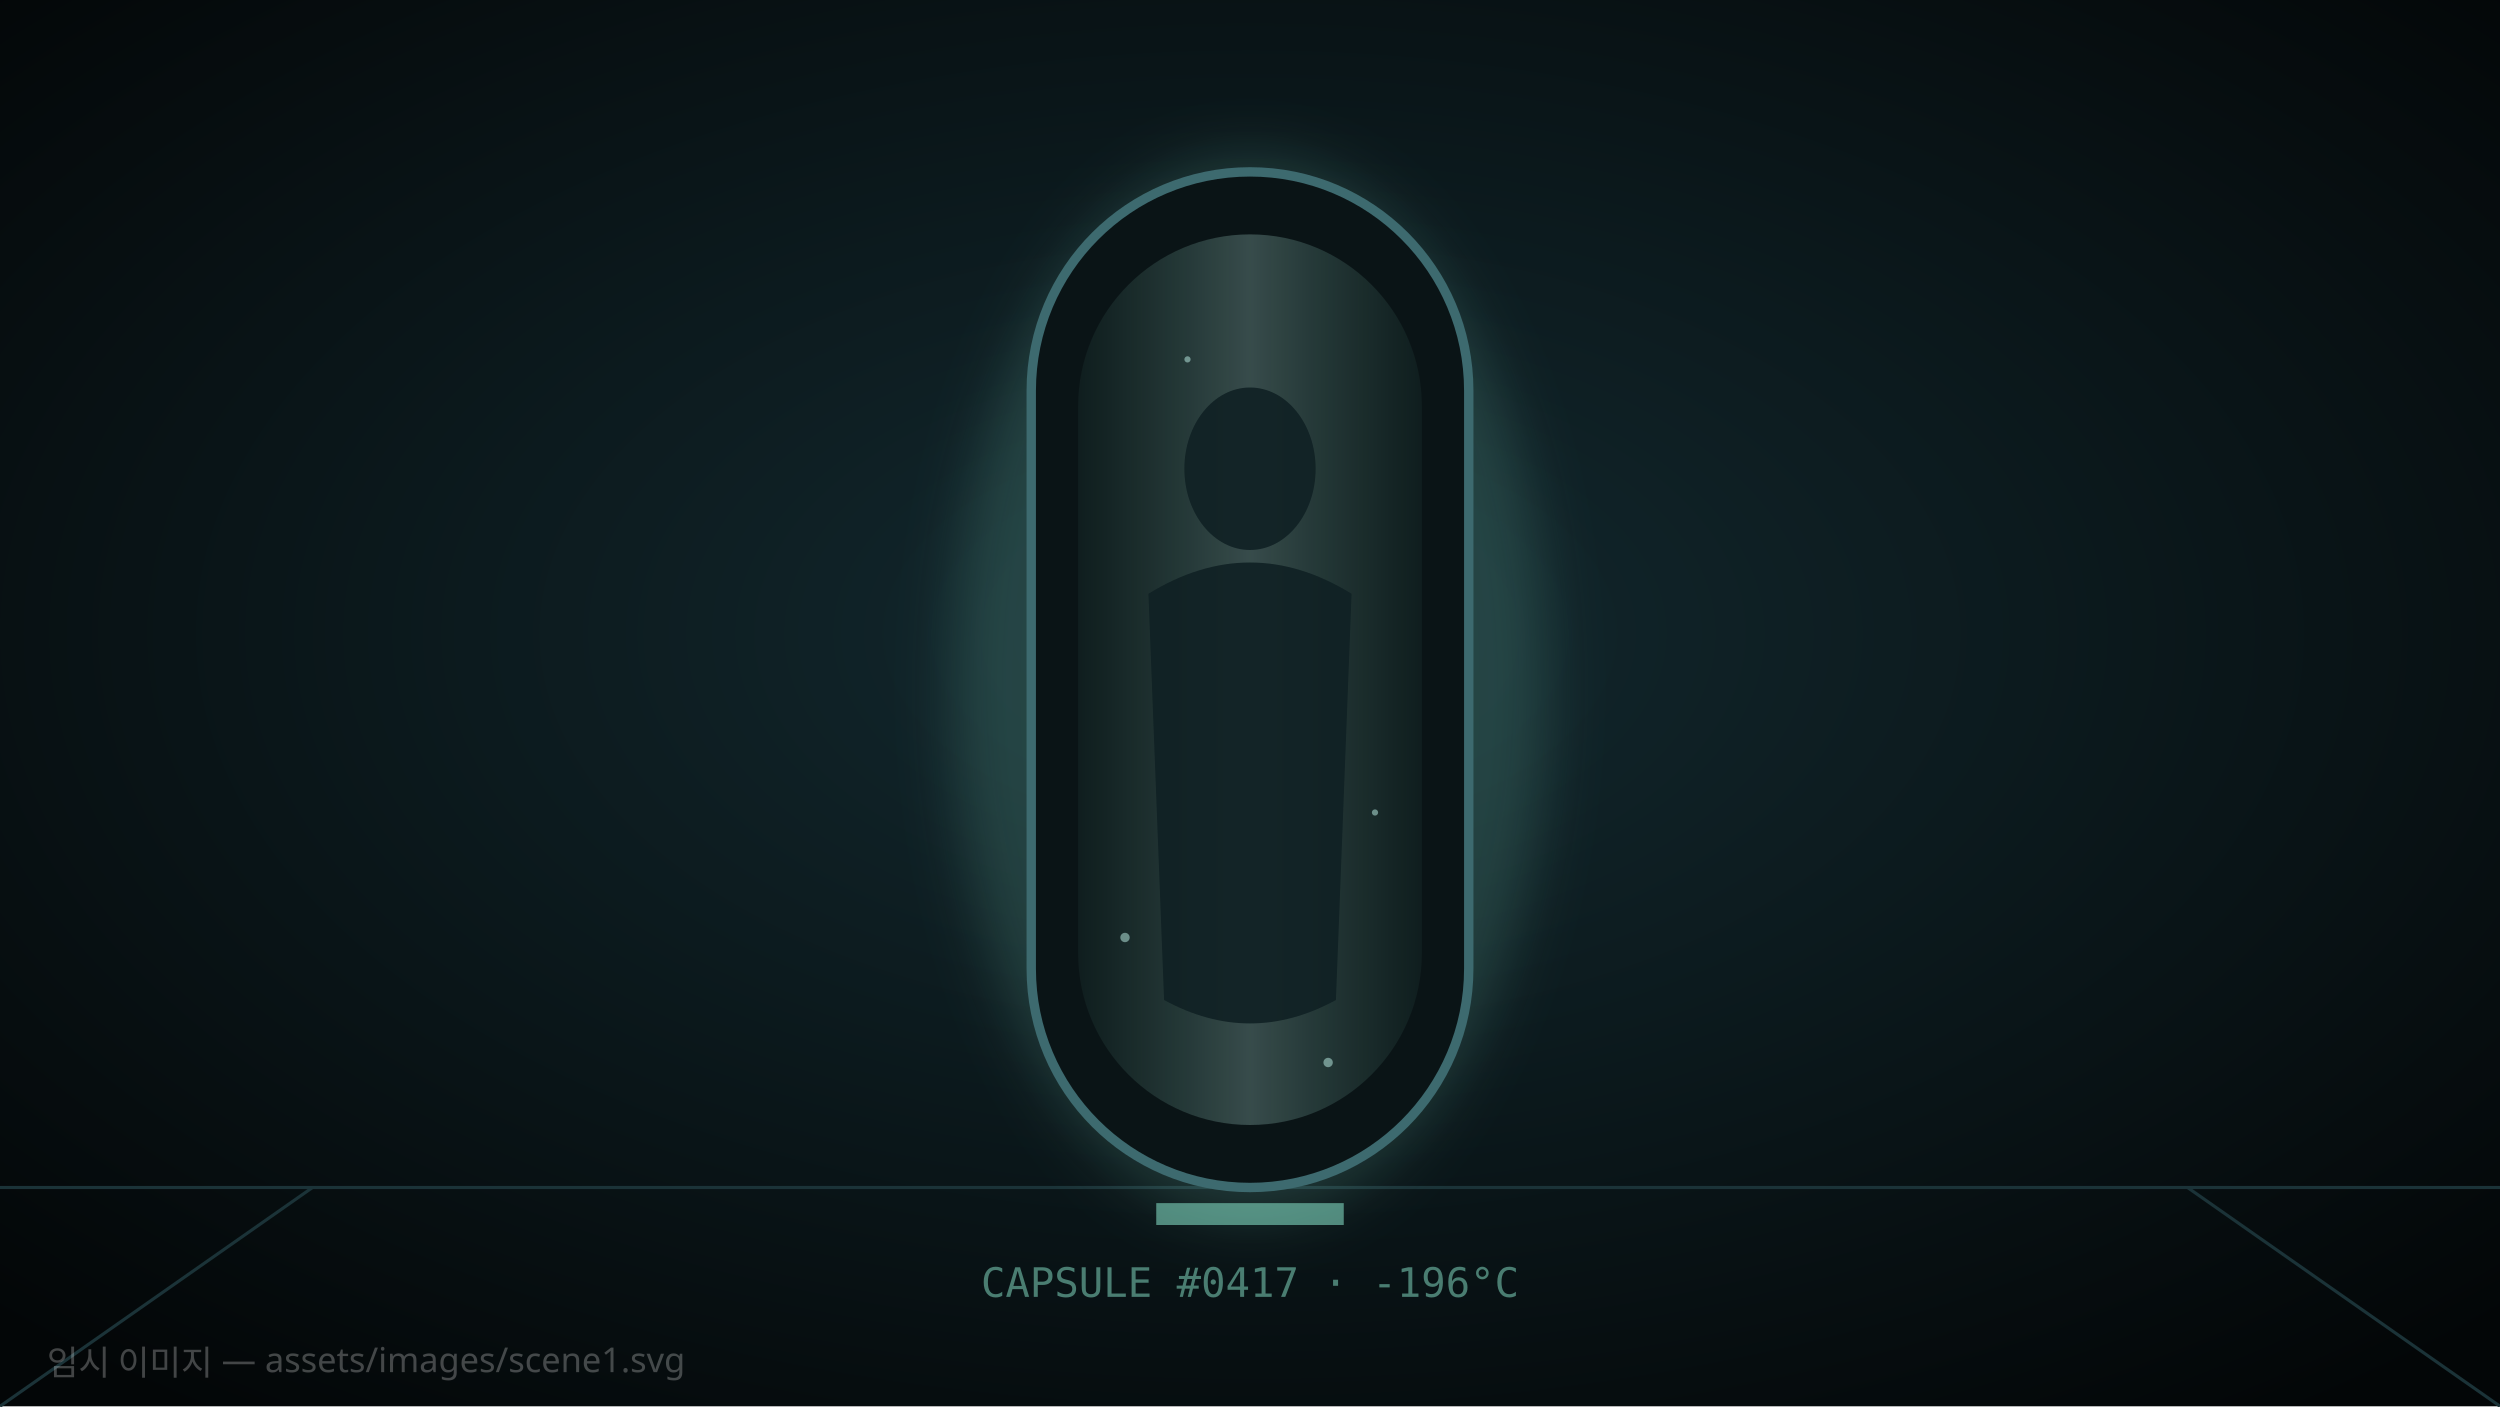
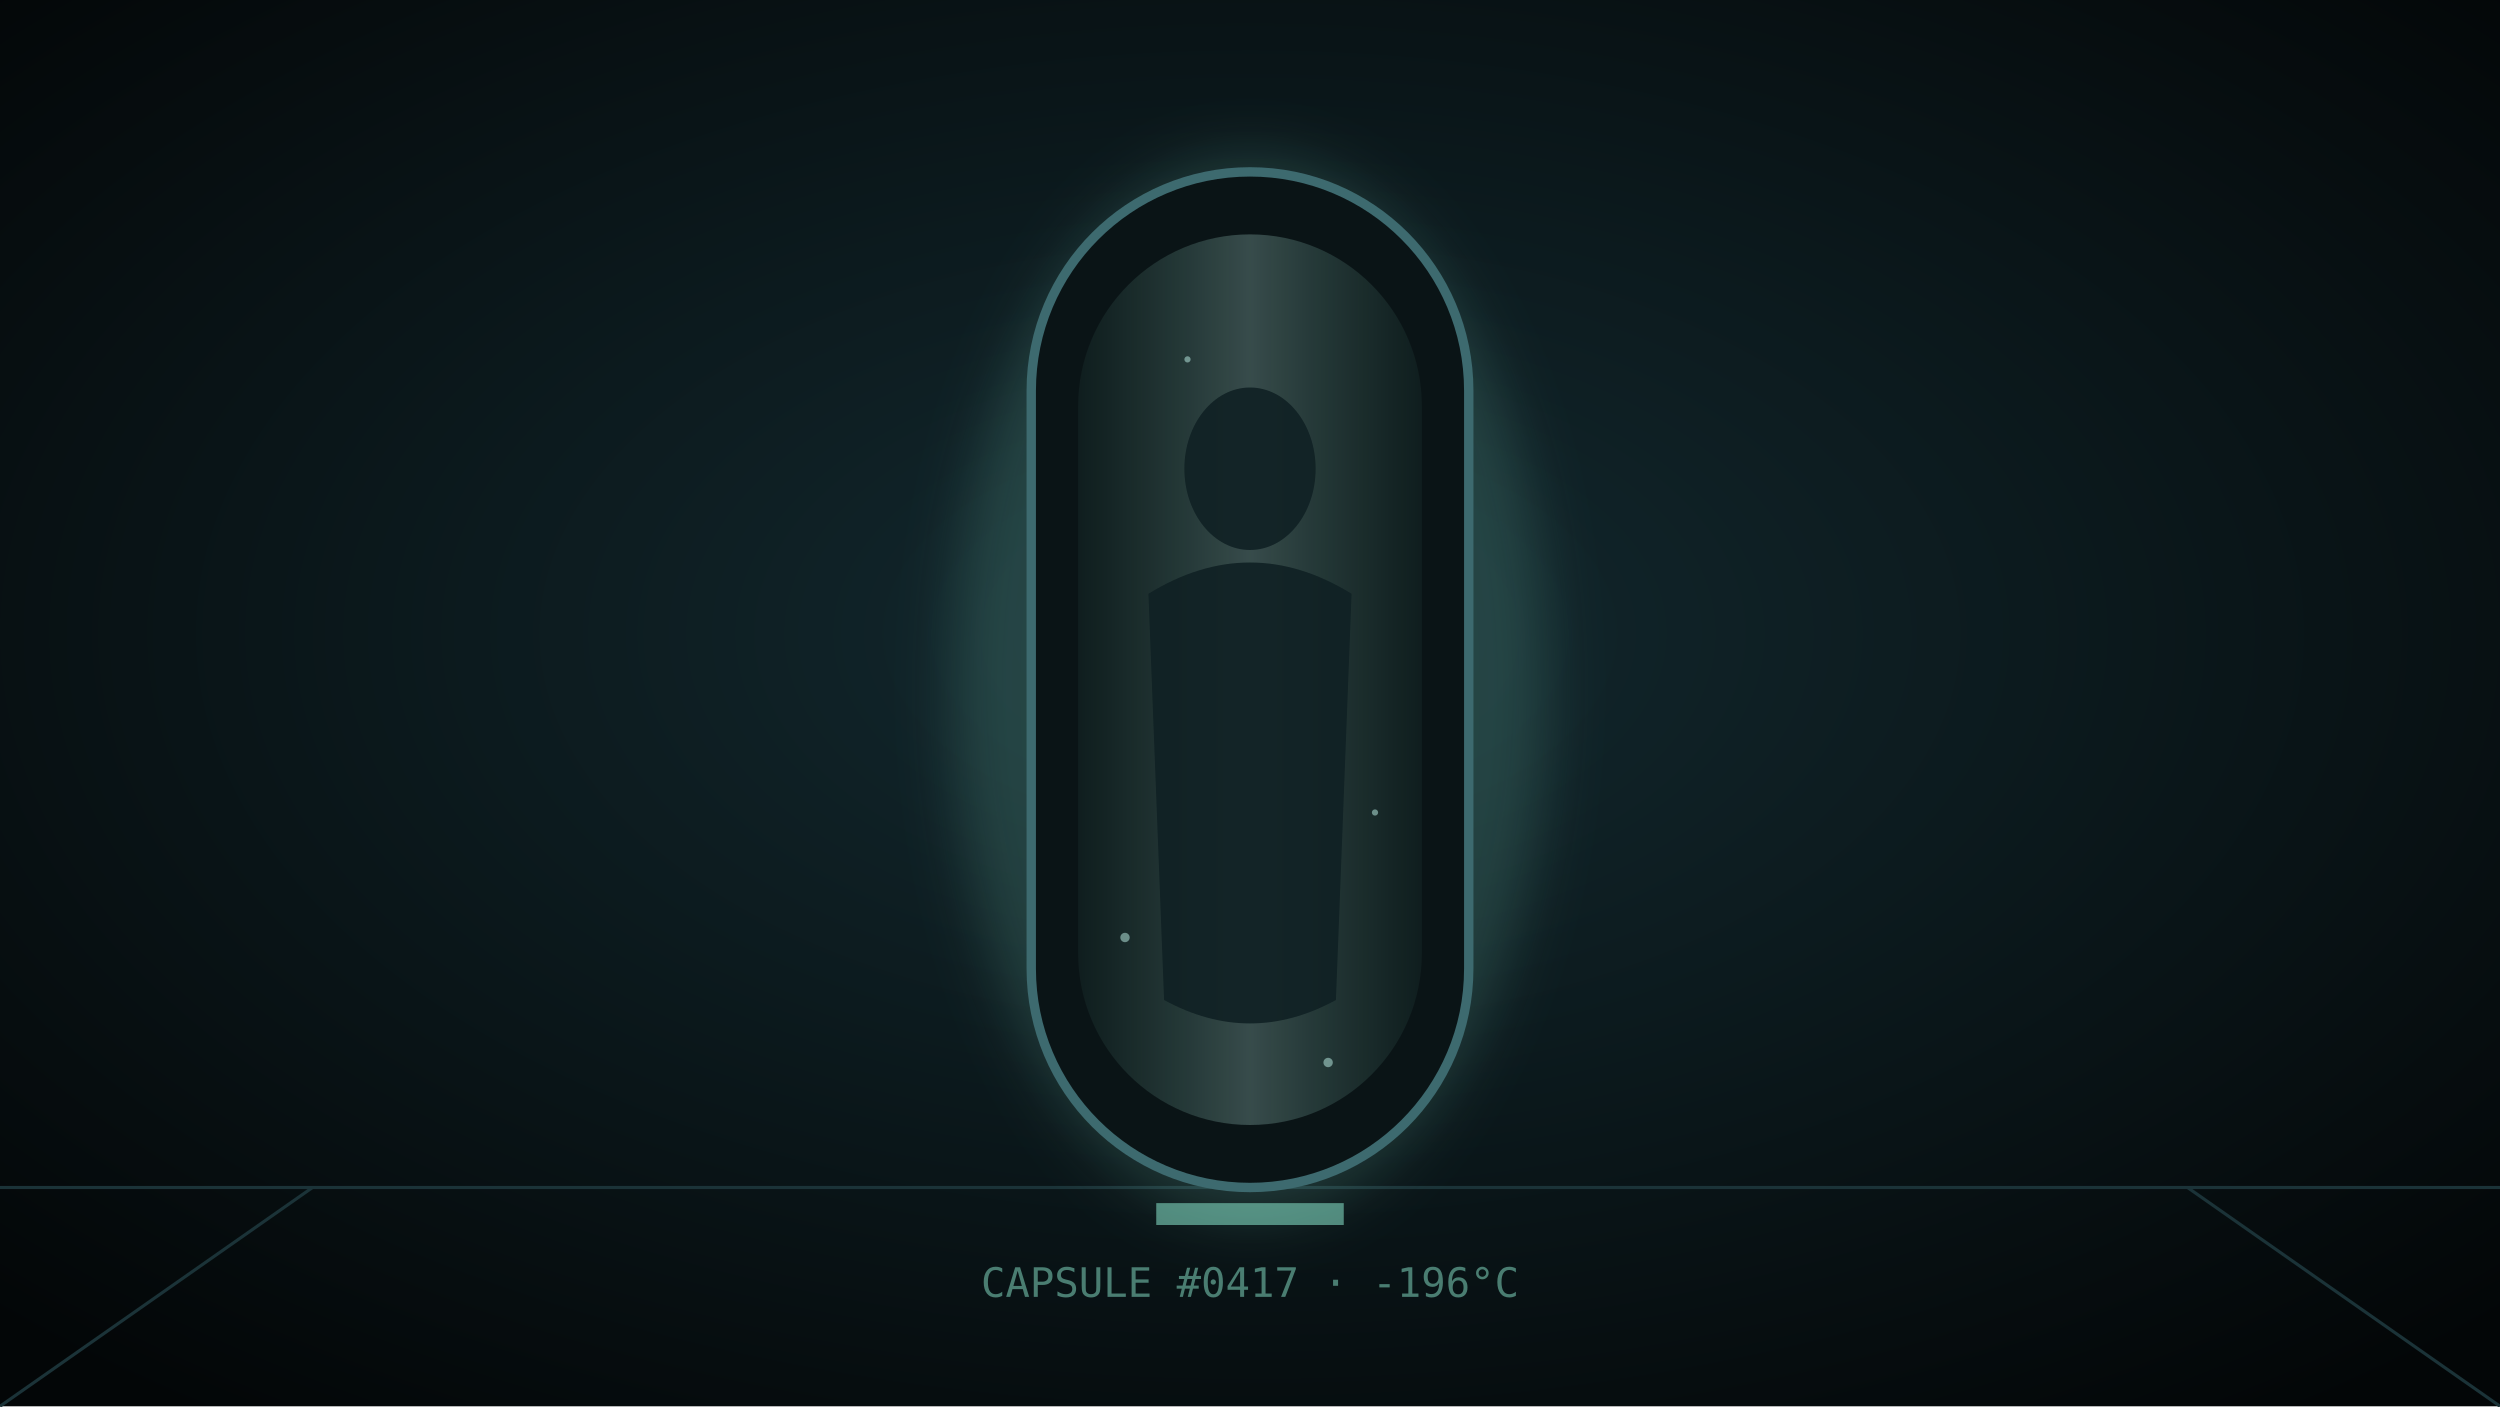
<svg xmlns="http://www.w3.org/2000/svg" viewBox="0 0 1600 900">
  <defs>
    <radialGradient id="bg" cx="50%" cy="45%" r="70%">
      <stop offset="0" stop-color="#132a30" />
      <stop offset="1" stop-color="#030607" />
    </radialGradient>
    <linearGradient id="glass" x1="0" y1="0" x2="1" y2="0">
      <stop offset="0" stop-color="#7fd6be" stop-opacity=".05" />
      <stop offset=".5" stop-color="#bff3ea" stop-opacity=".25" />
      <stop offset="1" stop-color="#7fd6be" stop-opacity=".05" />
    </linearGradient>
    <filter id="blur">
      <feGaussianBlur stdDeviation="18" />
    </filter>
  </defs>
  <rect width="1600" height="900" fill="url(#bg)" />
  <g stroke="#1b3338" stroke-width="2">
    <line x1="0" y1="760" x2="1600" y2="760" />
    <line x1="200" y1="760" x2="0" y2="900" />
    <line x1="1400" y1="760" x2="1600" y2="900" />
  </g>
  <ellipse cx="800" cy="440" rx="190" ry="340" fill="#7fd6be" opacity=".18" filter="url(#blur)" />
  <rect x="660" y="110" width="280" height="650" rx="140" fill="#0a1416" stroke="#3d6a6f" stroke-width="6" />
  <rect x="690" y="150" width="220" height="570" rx="110" fill="url(#glass)" />
  <ellipse cx="800" cy="300" rx="42" ry="52" fill="#0f2023" opacity=".9" />
  <path d="M735 380 Q800 340 865 380 L855 640 Q800 670 745 640 Z" fill="#0f2023" opacity=".9" />
  <g fill="#bff3ea" opacity=".5">
    <circle cx="720" cy="600" r="3" />
    <circle cx="880" cy="520" r="2" />
    <circle cx="760" cy="230" r="2" />
    <circle cx="850" cy="680" r="3" />
  </g>
  <rect x="740" y="770" width="120" height="14" fill="#7fd6be" opacity=".6" />
  <text x="800" y="830" fill="#7fd6be" opacity=".55" font-family="monospace" font-size="26" text-anchor="middle">CAPSULE #0417 · -196°C</text>
-   <text x="30" y="880" fill="#ffffff" opacity=".25" font-family="sans-serif" font-size="22">임시 이미지 — assets/images/scene1.svg</text>
</svg>
